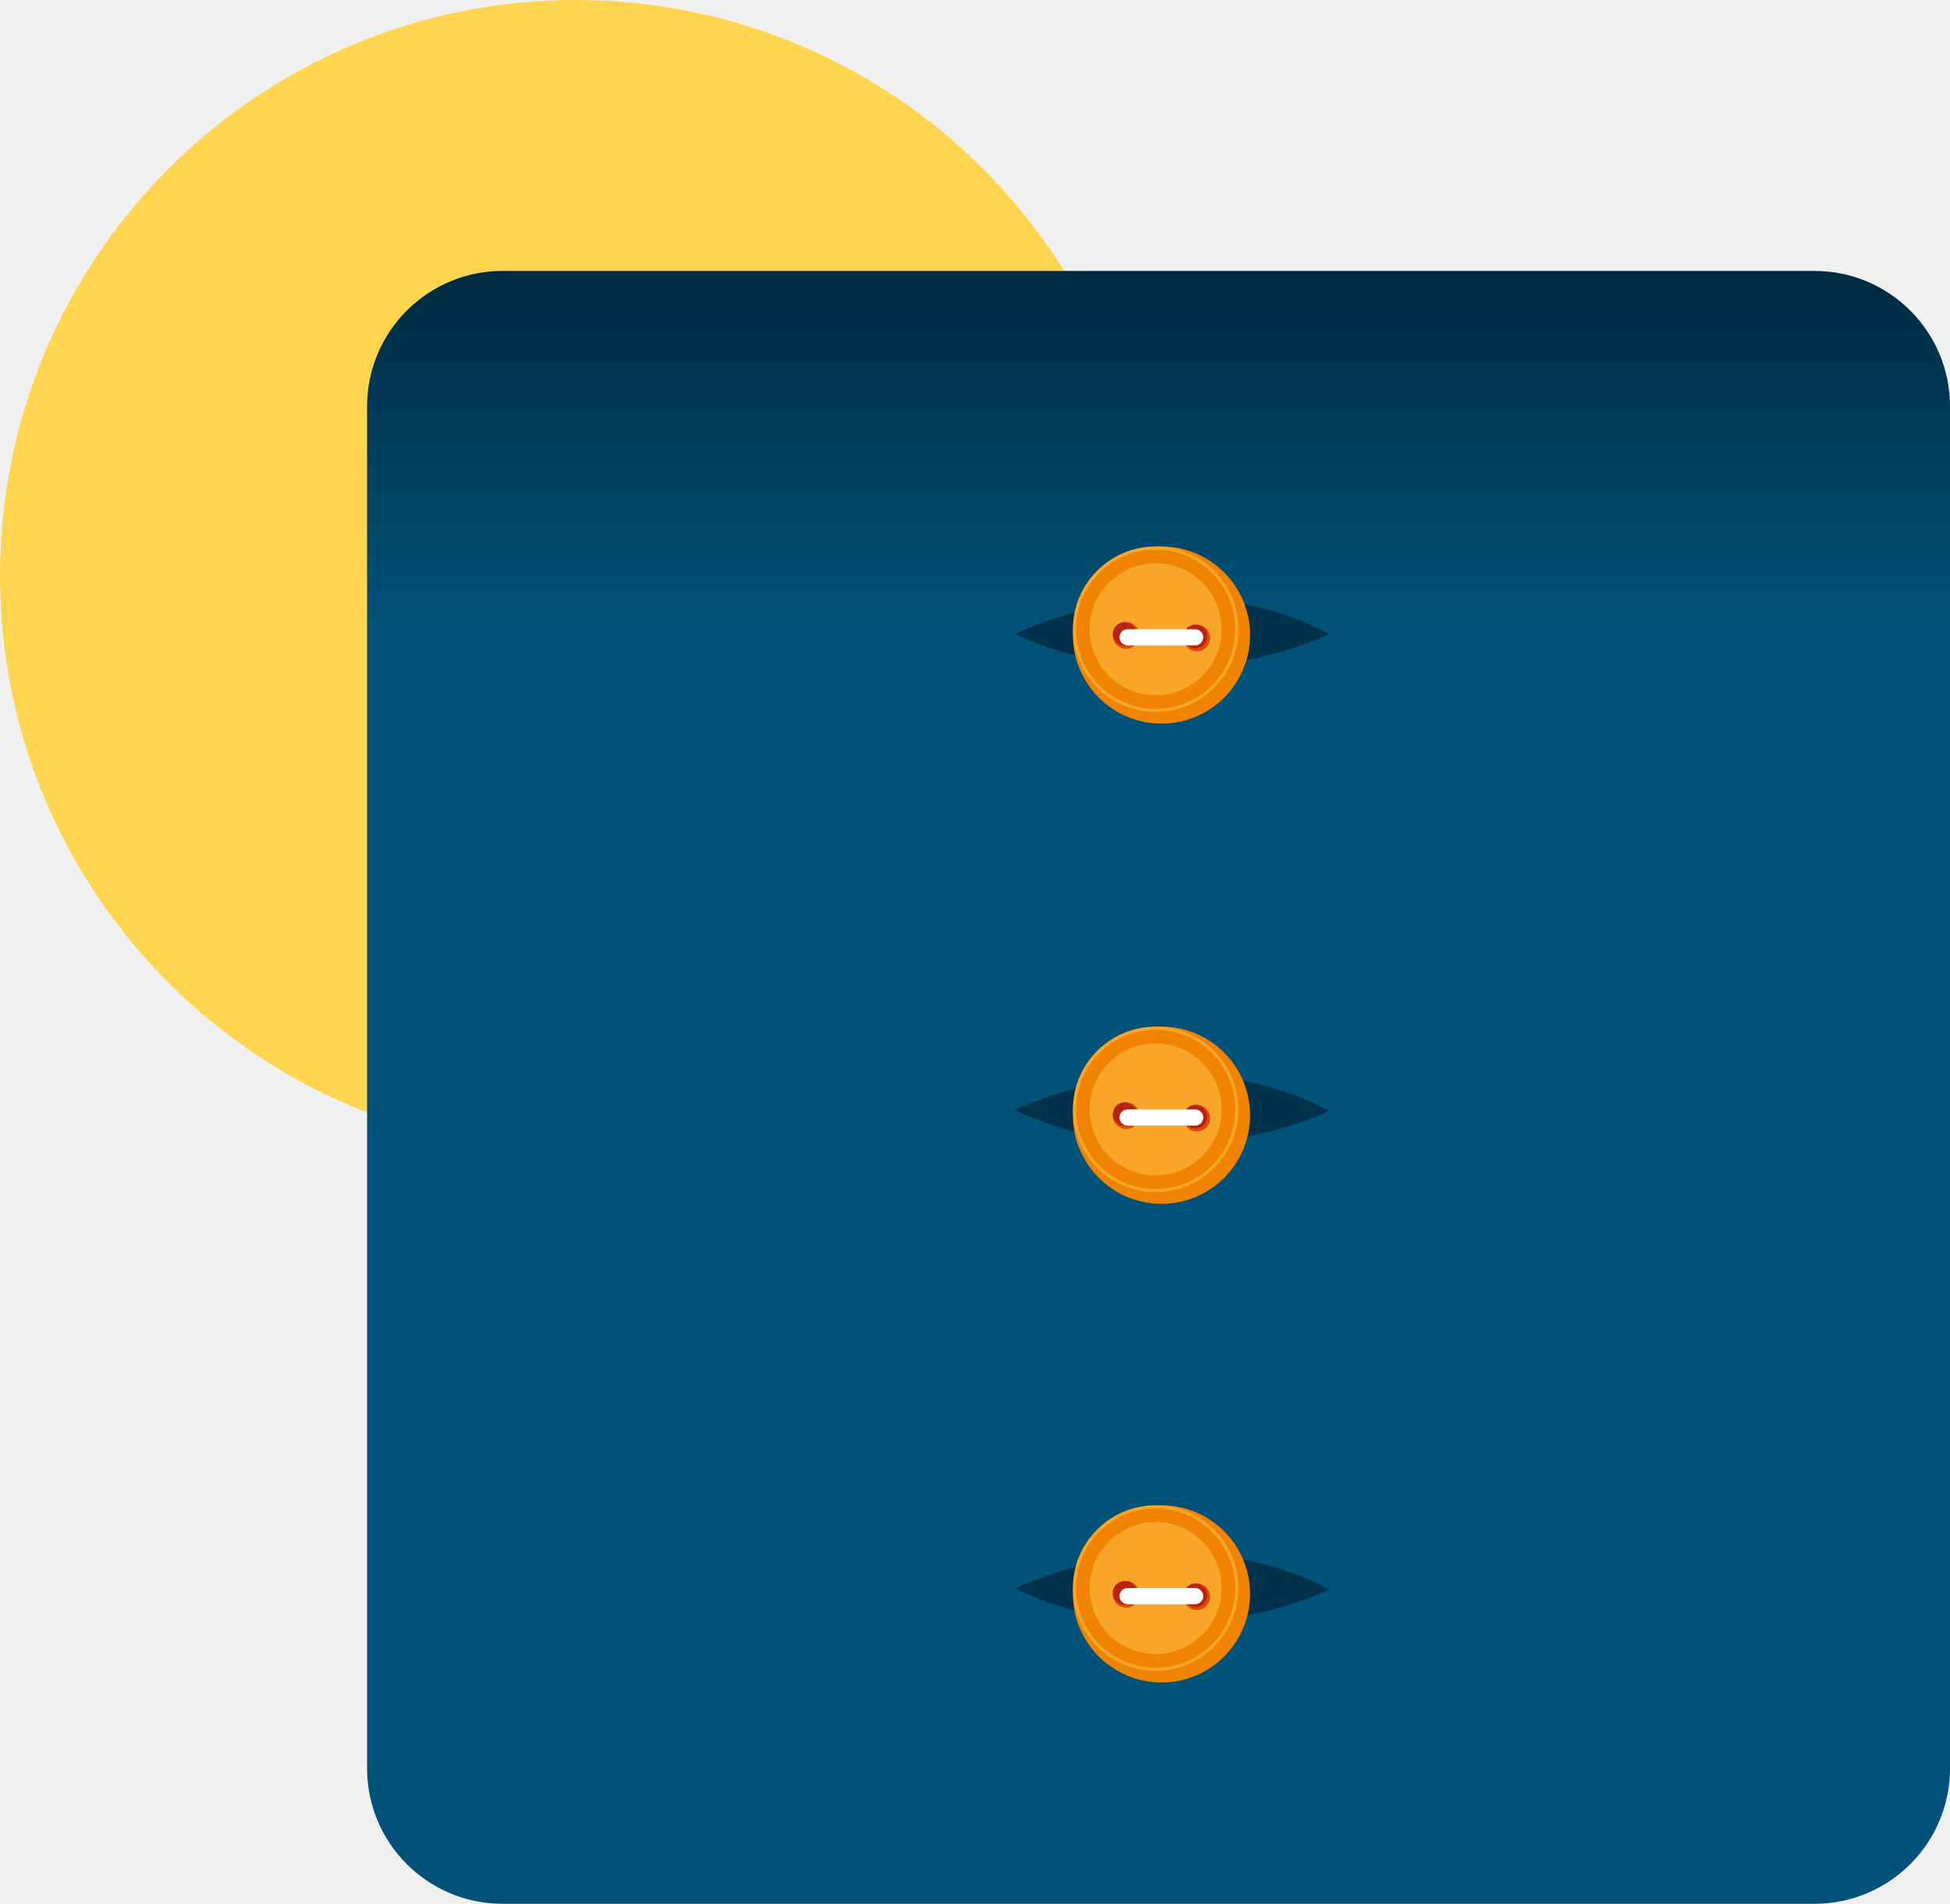
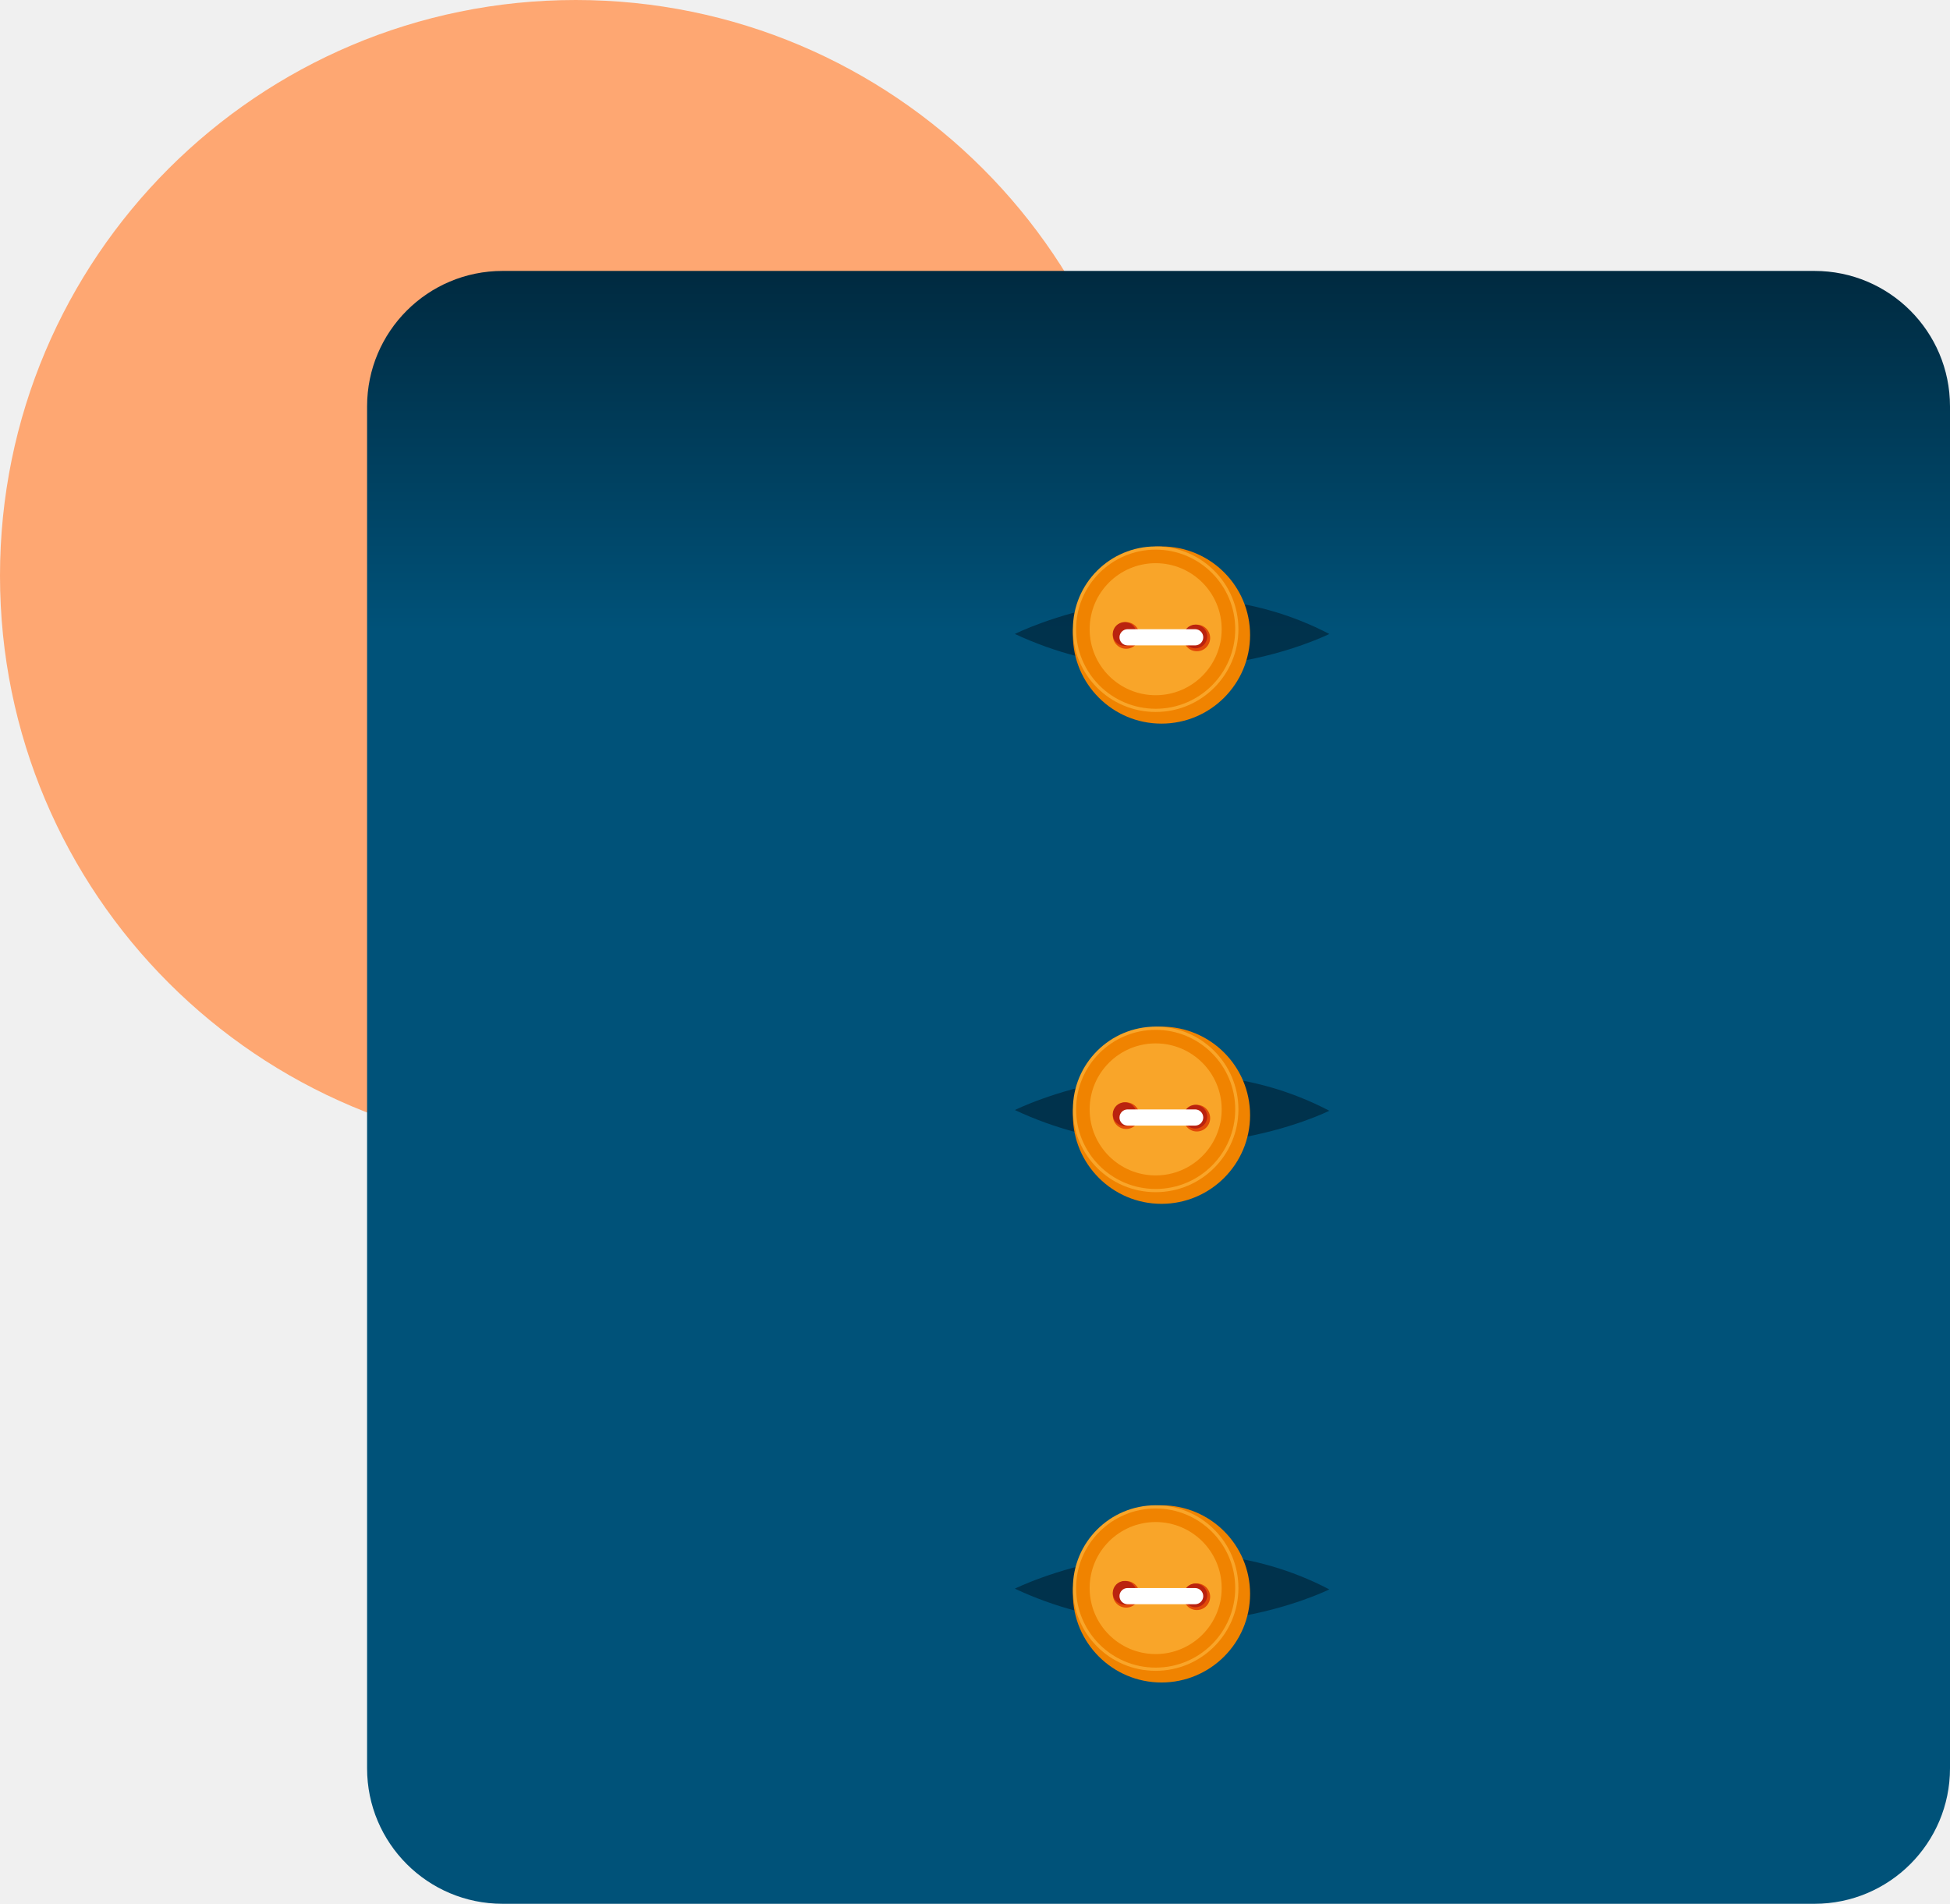
<svg xmlns="http://www.w3.org/2000/svg" width="143.948" height="140.535" viewBox="0 0 143.948 140.535">
  <defs>
    <linearGradient id="linear-gradient" x1="0.5" y1="1.209" x2="0.5" y2="-0.071" gradientUnits="objectBoundingBox">
      <stop offset="0.77" stop-color="#005279" />
      <stop offset="1" stop-color="#001c2c" />
    </linearGradient>
  </defs>
-   <g id="Grupo_1068186" data-name="Grupo 1068186" transform="translate(-200 -24087)">
-     <circle id="Elipse_4757" data-name="Elipse 4757" cx="42.5" cy="42.5" r="42.5" transform="translate(200 24087)" fill="#ffd54f" />
-     <g id="Grupo_40782" data-name="Grupo 40782" transform="translate(228 24107)" style="isolation: isolate">
+   <g id="Grupo_1204659" data-name="Grupo 1204659" transform="translate(-200 -31860.867)">
+     <circle id="Elipse_4757" data-name="Elipse 4757" cx="42.5" cy="42.5" r="42.5" transform="translate(200 31860.867)" fill="#fea772" />
+     <g id="Grupo_40782" data-name="Grupo 40782" transform="translate(228 31880.867)" style="isolation: isolate">
      <rect id="Rectángulo_8561" data-name="Rectángulo 8561" width="116.85" height="120.535" rx="10" transform="translate(-0.902)" fill="url(#linear-gradient)" />
      <path id="Trazado_73429" data-name="Trazado 73429" d="M285.353,118.9s11.806-5.94,23.212,0C308.565,118.9,297.409,124.519,285.353,118.9Z" transform="translate(-238.436 -92.102)" fill="#9b9ba1" style="mix-blend-mode: multiply;isolation: isolate" />
      <path id="Trazado_73430" data-name="Trazado 73430" d="M285.352,242.932s11.82-5.913,23.212.054C308.564,242.985,297.4,248.575,285.352,242.932Z" transform="translate(-238.435 -180.991)" fill="#9b9ba1" style="mix-blend-mode: multiply;isolation: isolate" />
      <path id="Trazado_73431" data-name="Trazado 73431" d="M285.352,367.569s11.82-5.913,23.212.054C308.564,367.622,297.4,373.212,285.352,367.569Z" transform="translate(-238.435 -270.296)" fill="#9b9ba1" style="mix-blend-mode: multiply;isolation: isolate" />
      <g id="Grupo_40779" data-name="Grupo 40779" transform="translate(51.2 20.337)">
        <path id="Trazado_73432" data-name="Trazado 73432" d="M313.541,109.315a6.54,6.54,0,1,1-6.54-6.54A6.54,6.54,0,0,1,313.541,109.315Z" transform="translate(-300.461 -102.775)" fill="#f08300" />
        <path id="Trazado_73433" data-name="Trazado 73433" d="M312.681,108.885a6.11,6.11,0,1,1-6.11-6.11A6.11,6.11,0,0,1,312.681,108.885Z" transform="translate(-300.461 -102.775)" fill="#f9a529" />
        <path id="Trazado_73434" data-name="Trazado 73434" d="M313.807,110.748a5.373,5.373,0,1,1-5.373-5.373A5.373,5.373,0,0,1,313.807,110.748Z" transform="translate(-302.323 -104.638)" fill="none" stroke="#f08300" stroke-miterlimit="10" stroke-width="1" />
        <path id="Trazado_73435" data-name="Trazado 73435" d="M312.824,123.471a.983.983,0,1,1-.983-.983A.983.983,0,0,1,312.824,123.471Z" transform="translate(-307.911 -116.9)" fill="#e14908" />
        <path id="Trazado_73436" data-name="Trazado 73436" d="M312.608,123.363a.875.875,0,1,1-.875-.875A.875.875,0,0,1,312.608,123.363Z" transform="translate(-307.911 -116.9)" fill="#ba230f" />
        <path id="Trazado_73437" data-name="Trazado 73437" d="M331.236,124.121a.983.983,0,1,1-.983-.983A.983.983,0,0,1,331.236,124.121Z" transform="translate(-321.104 -117.365)" fill="#e14908" />
        <path id="Trazado_73438" data-name="Trazado 73438" d="M331.022,124.013a.875.875,0,1,1-.875-.875A.875.875,0,0,1,331.022,124.013Z" transform="translate(-321.104 -117.365)" fill="#ba230f" />
        <path id="Trazado_73439" data-name="Trazado 73439" d="M318.777,124.924a.6.6,0,0,1-.594.6h-4.995a.594.594,0,0,1-.594-.6h0a.6.6,0,0,1,.594-.595h4.995a.6.6,0,0,1,.594.595Z" transform="translate(-309.154 -118.219)" fill="#fff" />
      </g>
      <g id="Grupo_40780" data-name="Grupo 40780" transform="translate(51.2 55.785)">
        <path id="Trazado_73440" data-name="Trazado 73440" d="M313.541,234.36a6.54,6.54,0,1,1-6.54-6.54A6.54,6.54,0,0,1,313.541,234.36Z" transform="translate(-300.461 -227.82)" fill="#f08300" />
        <path id="Trazado_73441" data-name="Trazado 73441" d="M312.681,233.93a6.11,6.11,0,1,1-6.11-6.11A6.11,6.11,0,0,1,312.681,233.93Z" transform="translate(-300.461 -227.82)" fill="#f9a529" />
        <path id="Trazado_73442" data-name="Trazado 73442" d="M313.807,235.793a5.373,5.373,0,1,1-5.373-5.373A5.373,5.373,0,0,1,313.807,235.793Z" transform="translate(-302.323 -229.683)" fill="none" stroke="#f08300" stroke-miterlimit="10" stroke-width="1" />
        <path id="Trazado_73443" data-name="Trazado 73443" d="M312.824,248.516a.983.983,0,1,1-.983-.983A.983.983,0,0,1,312.824,248.516Z" transform="translate(-307.911 -241.945)" fill="#e14908" />
        <path id="Trazado_73444" data-name="Trazado 73444" d="M312.608,248.408a.875.875,0,1,1-.875-.875A.875.875,0,0,1,312.608,248.408Z" transform="translate(-307.911 -241.945)" fill="#ba230f" />
        <path id="Trazado_73445" data-name="Trazado 73445" d="M331.236,249.166a.983.983,0,1,1-.983-.983A.983.983,0,0,1,331.236,249.166Z" transform="translate(-321.104 -242.41)" fill="#e14908" />
        <path id="Trazado_73446" data-name="Trazado 73446" d="M331.022,249.058a.875.875,0,1,1-.875-.875A.875.875,0,0,1,331.022,249.058Z" transform="translate(-321.104 -242.41)" fill="#ba230f" />
        <path id="Trazado_73447" data-name="Trazado 73447" d="M318.777,249.969a.6.6,0,0,1-.594.6h-4.995a.594.594,0,0,1-.594-.6h0a.6.6,0,0,1,.594-.595h4.995a.6.6,0,0,1,.594.595Z" transform="translate(-309.154 -243.264)" fill="#fff" />
      </g>
      <g id="Grupo_40781" data-name="Grupo 40781" transform="translate(51.2 91.118)">
        <path id="Trazado_73448" data-name="Trazado 73448" d="M313.541,359a6.54,6.54,0,1,1-6.54-6.54A6.54,6.54,0,0,1,313.541,359Z" transform="translate(-300.461 -352.459)" fill="#f08300" />
        <path id="Trazado_73449" data-name="Trazado 73449" d="M312.681,358.569a6.11,6.11,0,1,1-6.11-6.11A6.11,6.11,0,0,1,312.681,358.569Z" transform="translate(-300.461 -352.459)" fill="#f9a529" />
        <path id="Trazado_73450" data-name="Trazado 73450" d="M313.807,360.432a5.373,5.373,0,1,1-5.373-5.373A5.374,5.374,0,0,1,313.807,360.432Z" transform="translate(-302.323 -354.322)" fill="none" stroke="#f08300" stroke-miterlimit="10" stroke-width="1" />
        <path id="Trazado_73451" data-name="Trazado 73451" d="M312.824,373.155a.983.983,0,1,1-.983-.983A.983.983,0,0,1,312.824,373.155Z" transform="translate(-307.911 -366.584)" fill="#e14908" />
        <path id="Trazado_73452" data-name="Trazado 73452" d="M312.608,373.047a.875.875,0,1,1-.875-.875A.875.875,0,0,1,312.608,373.047Z" transform="translate(-307.911 -366.584)" fill="#ba230f" />
        <path id="Trazado_73453" data-name="Trazado 73453" d="M331.236,373.8a.983.983,0,1,1-.983-.983A.983.983,0,0,1,331.236,373.8Z" transform="translate(-321.104 -367.049)" fill="#e14908" />
        <path id="Trazado_73454" data-name="Trazado 73454" d="M331.022,373.7a.875.875,0,1,1-.875-.875A.875.875,0,0,1,331.022,373.7Z" transform="translate(-321.104 -367.049)" fill="#ba230f" />
        <path id="Trazado_73455" data-name="Trazado 73455" d="M318.777,374.607a.6.6,0,0,1-.594.6h-4.995a.6.6,0,0,1-.594-.6h0a.594.594,0,0,1,.594-.594h4.995a.6.6,0,0,1,.594.594Z" transform="translate(-309.154 -367.903)" fill="#fff" />
      </g>
    </g>
  </g>
</svg>
